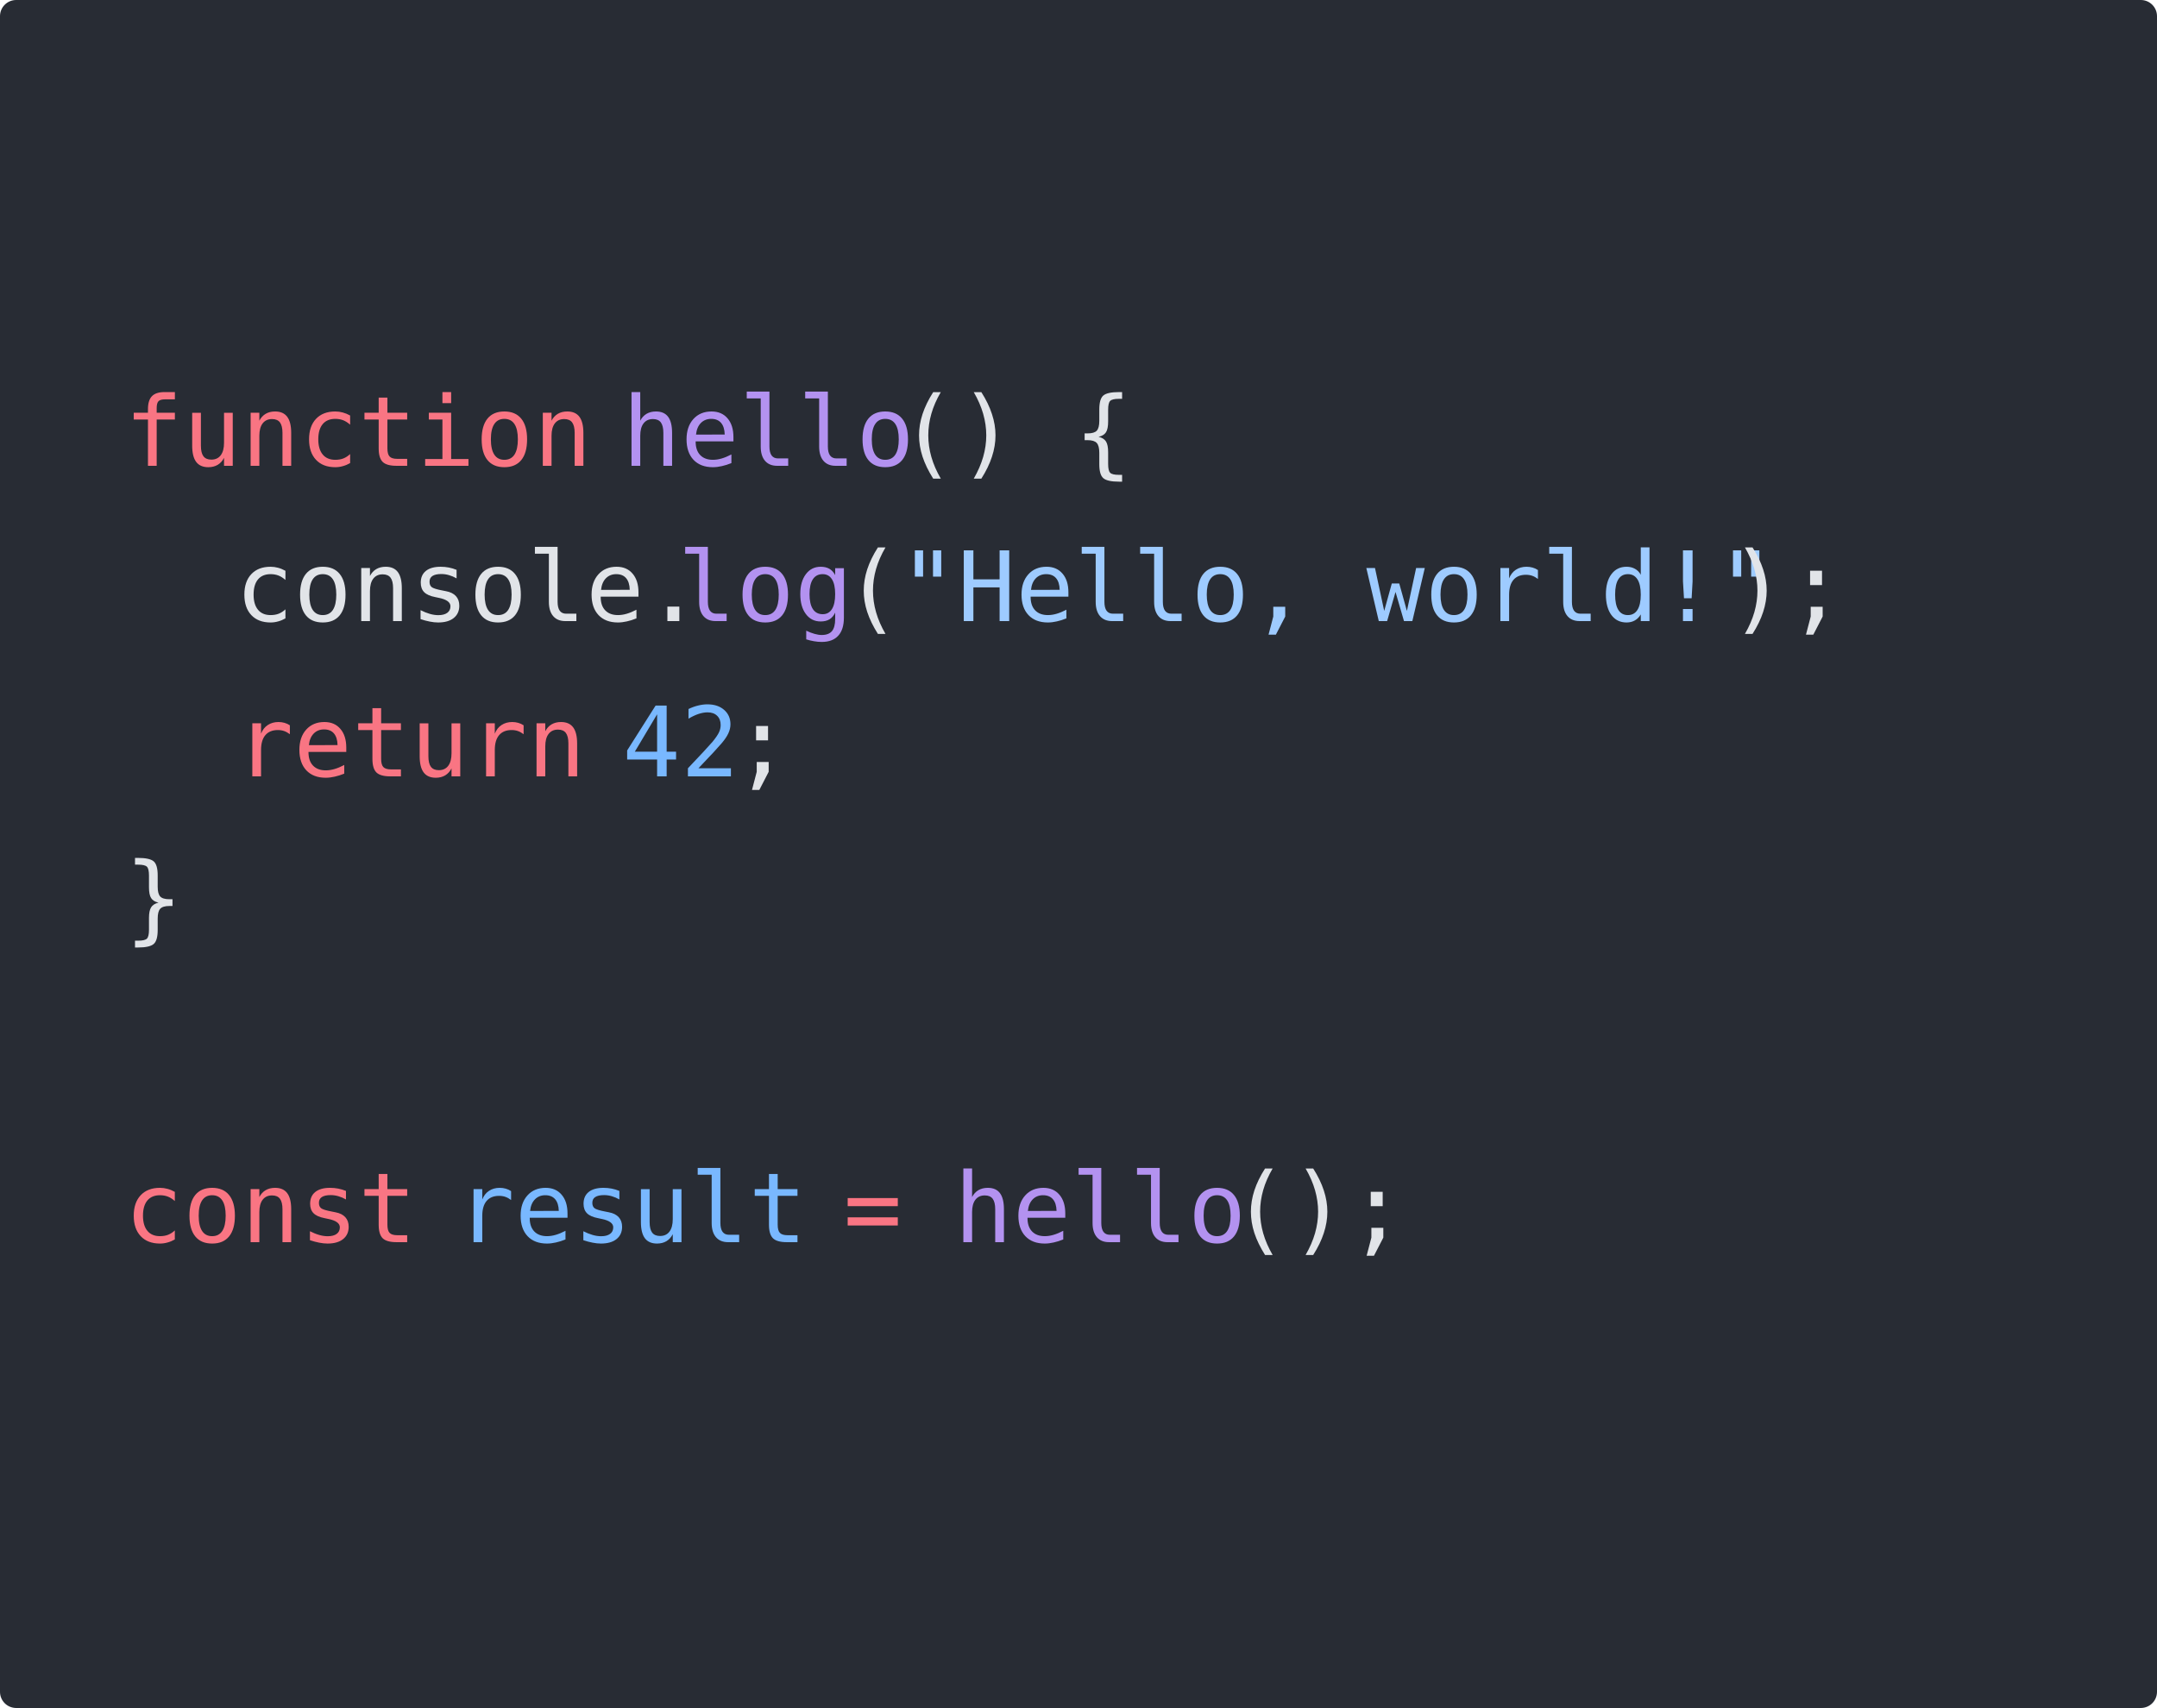
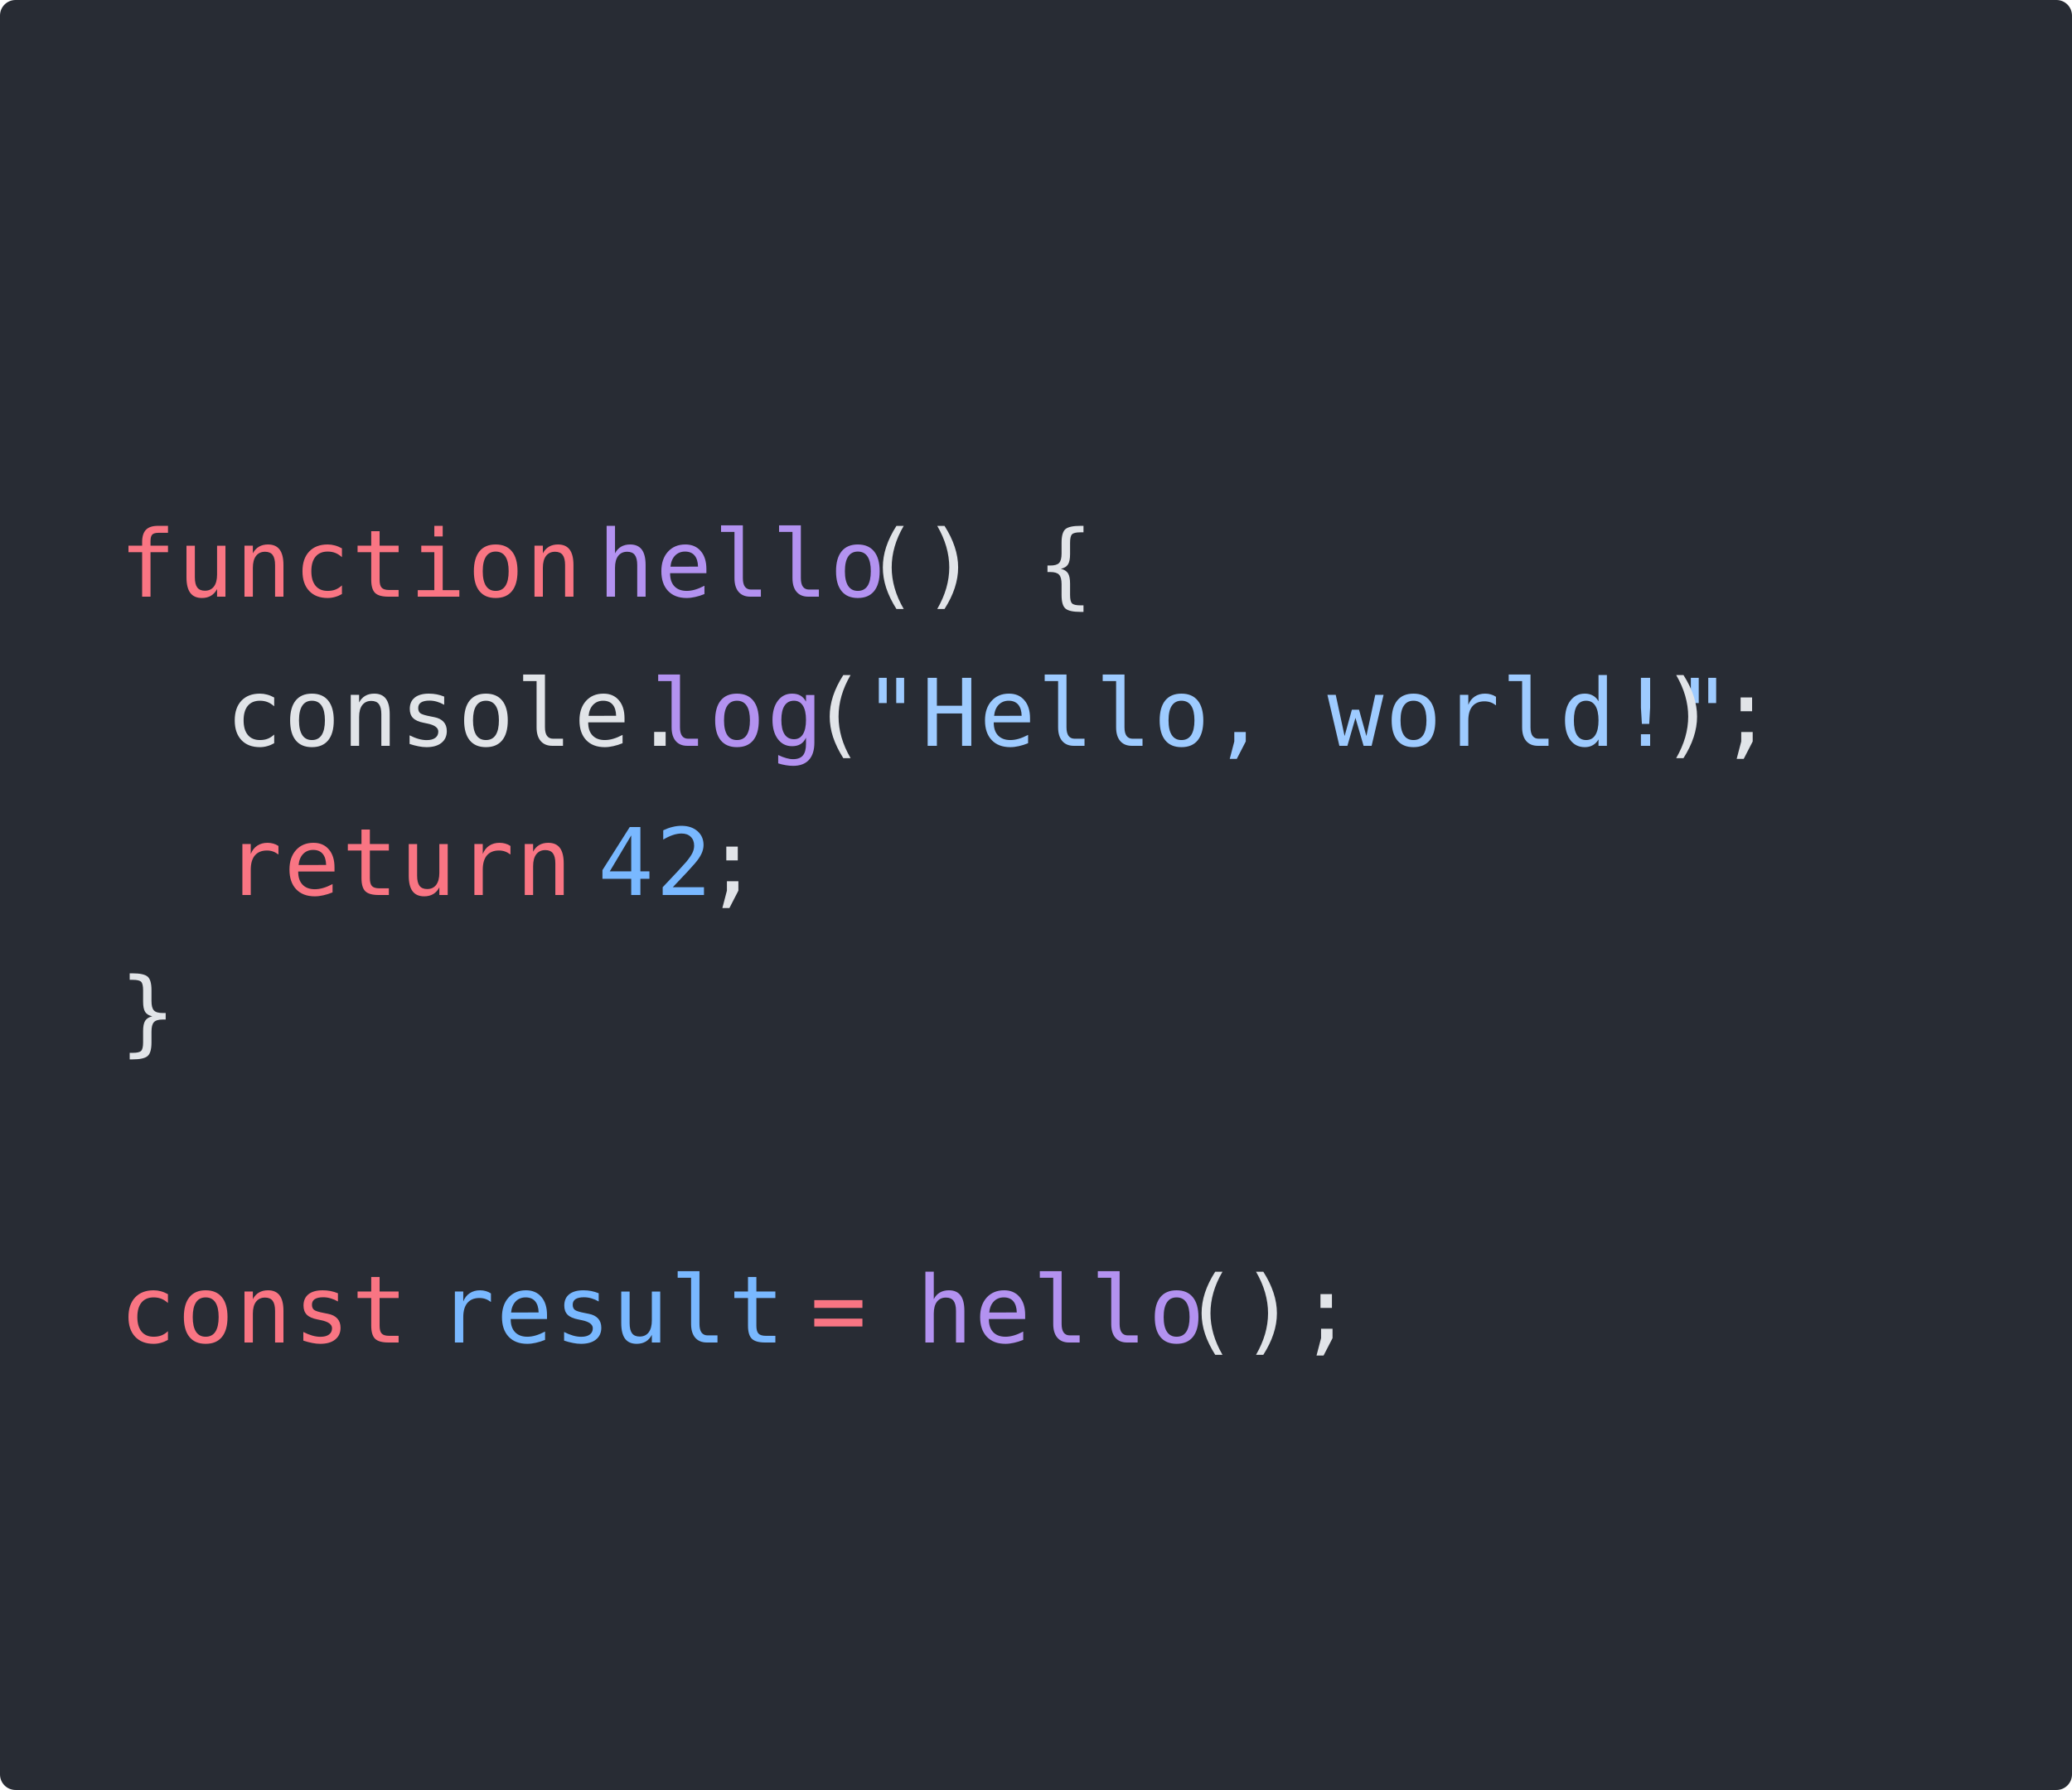
- <svg xmlns="http://www.w3.org/2000/svg" viewBox="0 0 533.337 422.4" width="533.337" height="422.4">
-   <rect id="bg" fill="#282c34" width="533.337" height="422.4" rx="4" />
+ <svg xmlns="http://www.w3.org/2000/svg" viewBox="0 0 533.337 460.8" width="533.337" height="460.8">
+   <rect id="bg" fill="#282c34" width="533.337" height="460.8" rx="4" />
  <g id="tokens" transform="translate(30.78906, 76.8)">
-     <text font-family="Consolas" font-size="24" y="38.4" transform="translate(0, 0)" fill="#F97583">function</text>
-     <text font-family="Consolas" font-size="24" y="38.4" transform="translate(109.4025, 0)" fill="#E1E4E8"> </text>
-     <text font-family="Consolas" font-size="24" y="38.4" transform="translate(123.0778, 0)" fill="#B392F0">hello</text>
-     <text font-family="Consolas" font-size="24" y="38.4" transform="translate(191.4544, 0)" fill="#E1E4E8">() {</text>
-     <text font-family="Consolas" font-size="24" y="76.8" transform="translate(0, 0)" fill="#E1E4E8">  </text>
-     <text font-family="Consolas" font-size="24" y="76.8" transform="translate(27.35063, 0)" fill="#E1E4E8">console.</text>
-     <text font-family="Consolas" font-size="24" y="76.8" transform="translate(136.7531, 0)" fill="#B392F0">log</text>
-     <text font-family="Consolas" font-size="24" y="76.8" transform="translate(177.7791, 0)" fill="#E1E4E8">(</text>
-     <text font-family="Consolas" font-size="24" y="76.8" transform="translate(191.4544, 0)" fill="#9ECBFF">"Hello, world!"</text>
-     <text font-family="Consolas" font-size="24" y="76.8" transform="translate(396.5841, 0)" fill="#E1E4E8">);</text>
-     <text font-family="Consolas" font-size="24" y="115.2" transform="translate(0, 0)" fill="#E1E4E8">  </text>
-     <text font-family="Consolas" font-size="24" y="115.2" transform="translate(27.35063, 0)" fill="#F97583">return</text>
-     <text font-family="Consolas" font-size="24" y="115.2" transform="translate(109.4025, 0)" fill="#E1E4E8"> </text>
-     <text font-family="Consolas" font-size="24" y="115.2" transform="translate(123.0778, 0)" fill="#79B8FF">42</text>
-     <text font-family="Consolas" font-size="24" y="115.2" transform="translate(150.4284, 0)" fill="#E1E4E8">;</text>
-     <text font-family="Consolas" font-size="24" y="153.6" transform="translate(0, 0)" fill="#E1E4E8">}</text>
-     <text font-family="Consolas" font-size="24" y="230.4" transform="translate(0, 0)" fill="#F97583">const</text>
-     <text font-family="Consolas" font-size="24" y="230.4" transform="translate(68.37656, 0)" fill="#E1E4E8"> </text>
-     <text font-family="Consolas" font-size="24" y="230.4" transform="translate(82.05187, 0)" fill="#79B8FF">result</text>
-     <text font-family="Consolas" font-size="24" y="230.4" transform="translate(164.1037, 0)" fill="#E1E4E8"> </text>
-     <text font-family="Consolas" font-size="24" y="230.4" transform="translate(177.7791, 0)" fill="#F97583">=</text>
-     <text font-family="Consolas" font-size="24" y="230.4" transform="translate(191.4544, 0)" fill="#E1E4E8"> </text>
-     <text font-family="Consolas" font-size="24" y="230.4" transform="translate(205.1297, 0)" fill="#B392F0">hello</text>
-     <text font-family="Consolas" font-size="24" y="230.4" transform="translate(273.5063, 0)" fill="#E1E4E8">();</text>
+     <text font-family="Consolas" font-size="24" y="76.8" letter-spacing="0.48px">
+       <tspan x="0" fill="#F97583">function</tspan>
+       <tspan x="109.403" fill="#E1E4E8"> </tspan>
+       <tspan x="123.078" fill="#B392F0">hello</tspan>
+       <tspan x="191.454" fill="#E1E4E8">() {</tspan>
+     </text>
+     <text font-family="Consolas" font-size="24" y="115.2" letter-spacing="0.48px">
+       <tspan x="0" fill="#E1E4E8">  </tspan>
+       <tspan x="27.351" fill="#E1E4E8">console.</tspan>
+       <tspan x="136.753" fill="#B392F0">log</tspan>
+       <tspan x="177.779" fill="#E1E4E8">(</tspan>
+       <tspan x="191.454" fill="#9ECBFF">"Hello, world!"</tspan>
+       <tspan x="396.584" fill="#E1E4E8">);</tspan>
+     </text>
+     <text font-family="Consolas" font-size="24" y="153.6" letter-spacing="0.48px">
+       <tspan x="0" fill="#E1E4E8">  </tspan>
+       <tspan x="27.351" fill="#F97583">return</tspan>
+       <tspan x="109.403" fill="#E1E4E8"> </tspan>
+       <tspan x="123.078" fill="#79B8FF">42</tspan>
+       <tspan x="150.428" fill="#E1E4E8">;</tspan>
+     </text>
+     <text font-family="Consolas" font-size="24" y="192" letter-spacing="0.48px">
+       <tspan x="0" fill="#E1E4E8">}</tspan>
+     </text>
+     <text font-family="Consolas" font-size="24" y="268.8" letter-spacing="0.48px">
+       <tspan x="0" fill="#F97583">const</tspan>
+       <tspan x="68.377" fill="#E1E4E8"> </tspan>
+       <tspan x="82.052" fill="#79B8FF">result</tspan>
+       <tspan x="164.104" fill="#E1E4E8"> </tspan>
+       <tspan x="177.779" fill="#F97583">=</tspan>
+       <tspan x="191.454" fill="#E1E4E8"> </tspan>
+       <tspan x="205.13" fill="#B392F0">hello</tspan>
+       <tspan x="273.506" fill="#E1E4E8">();</tspan>
+     </text>
  </g>
</svg>
